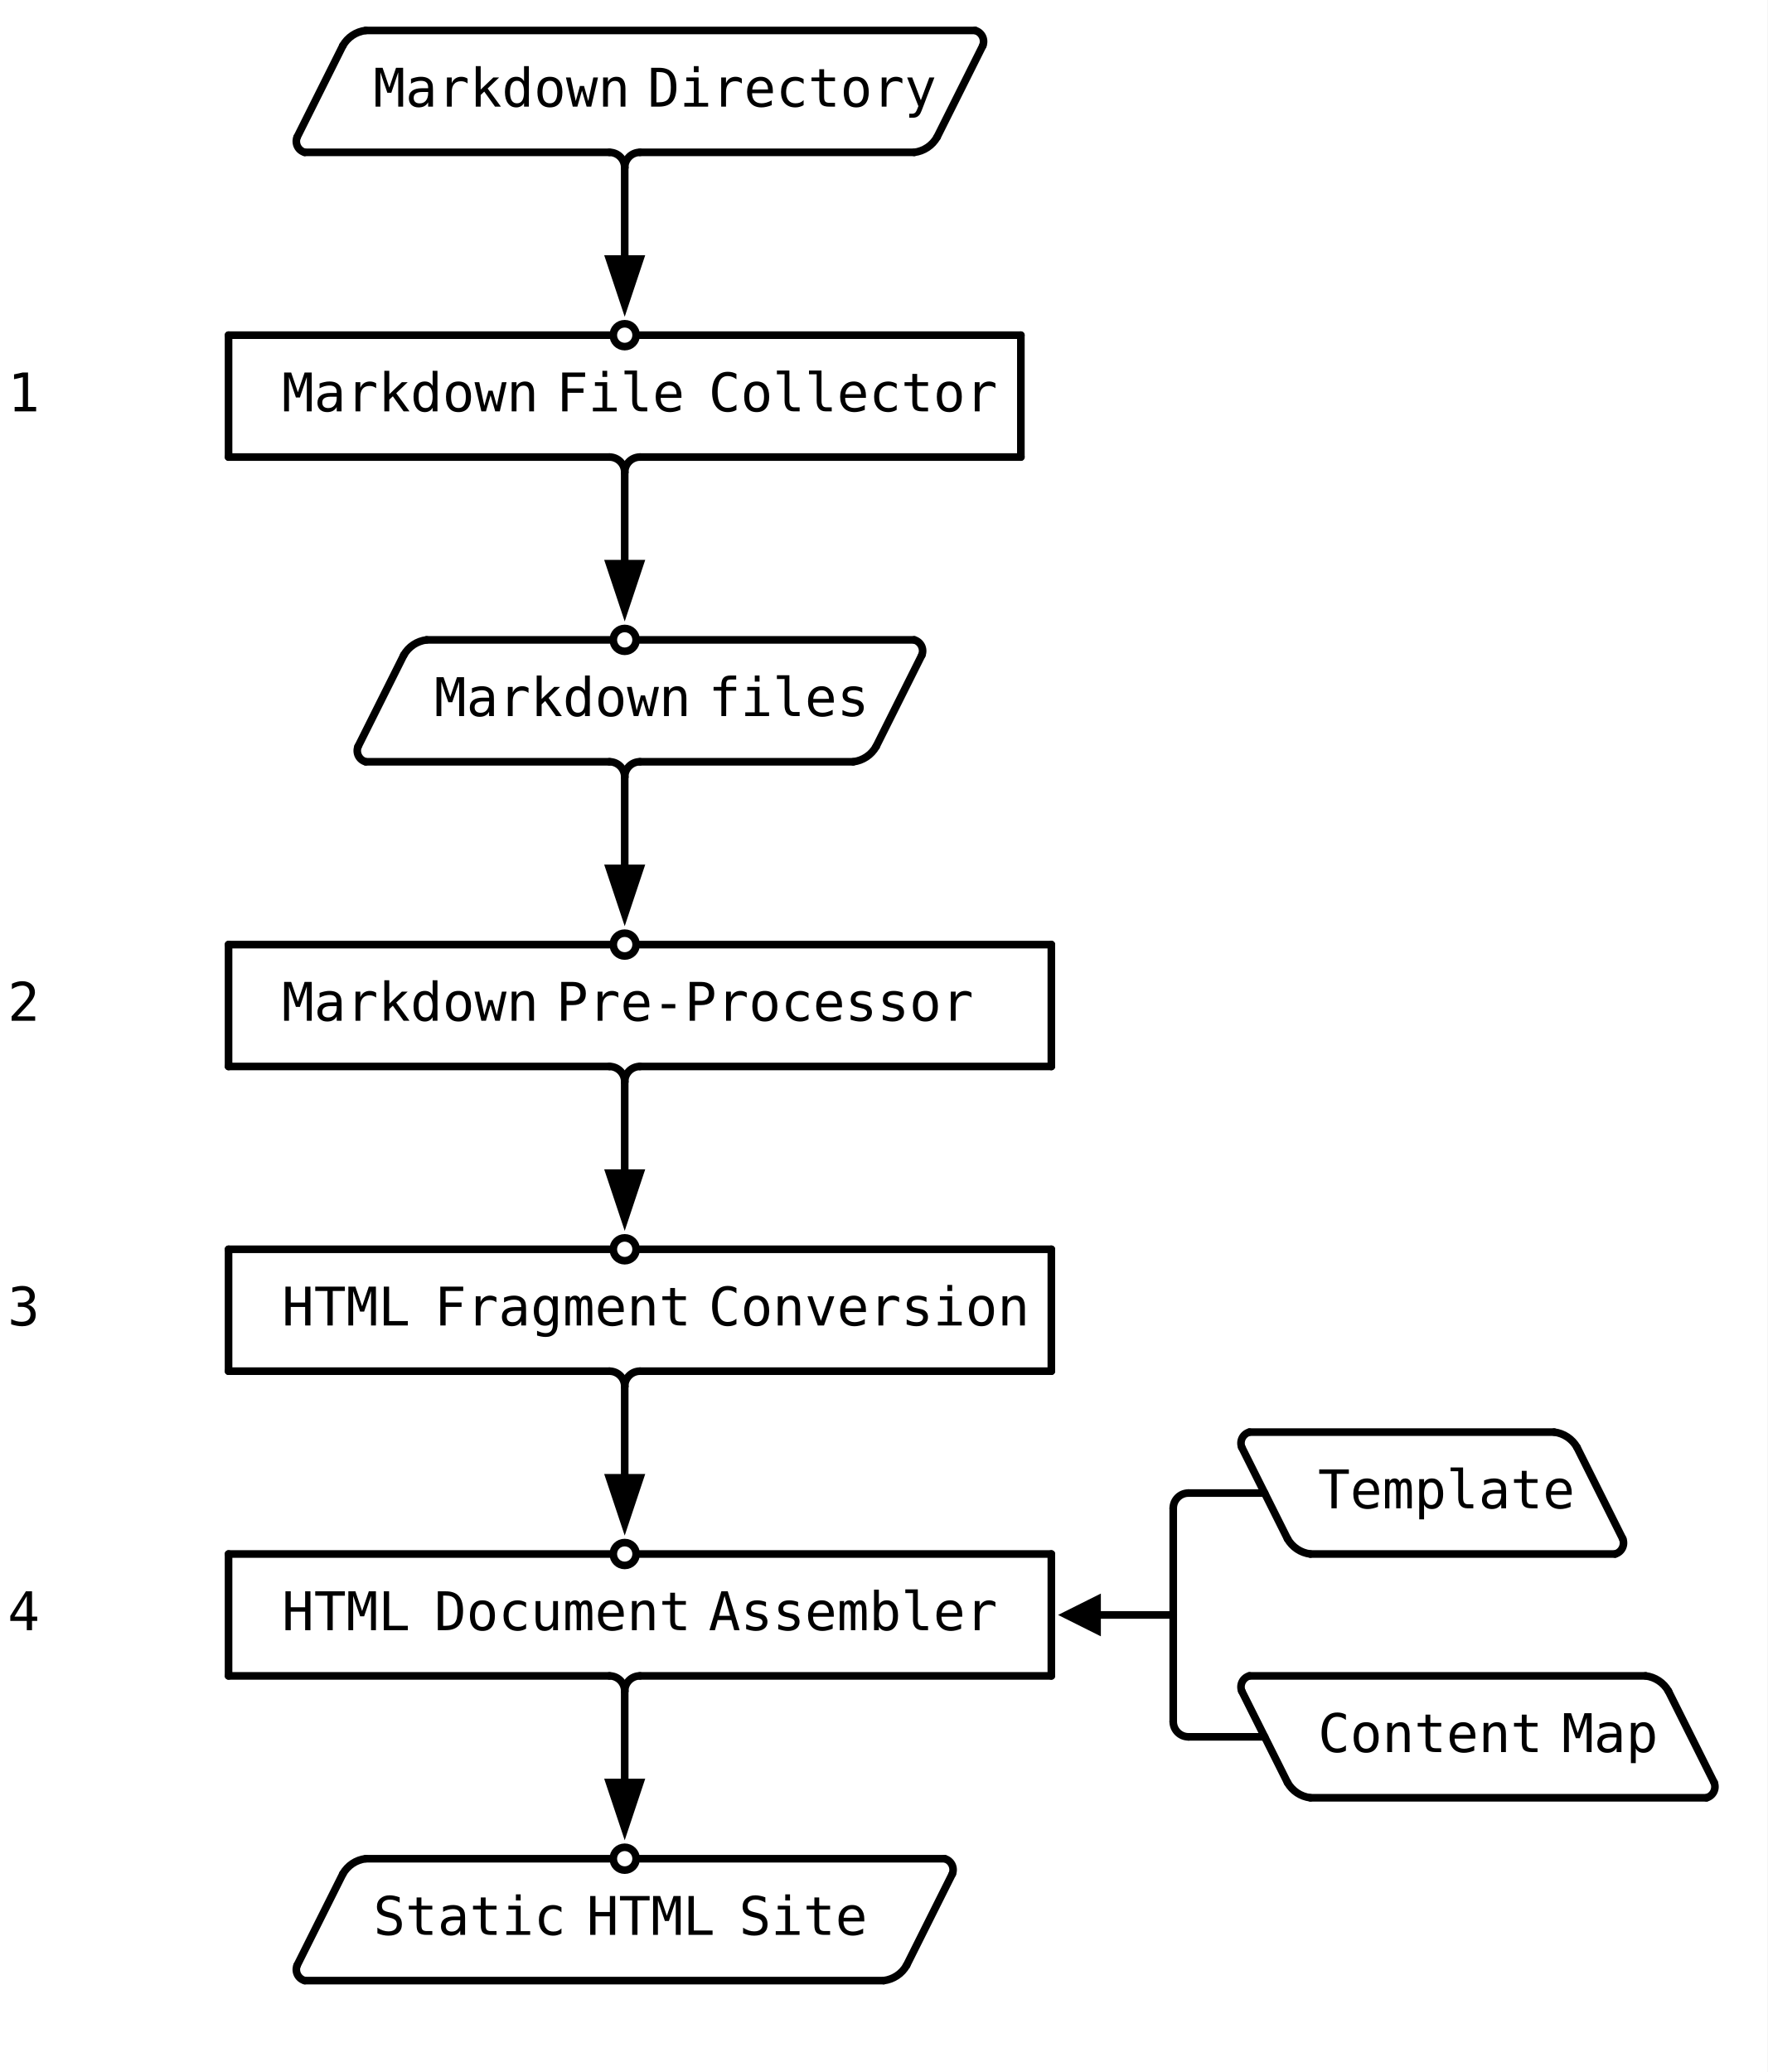
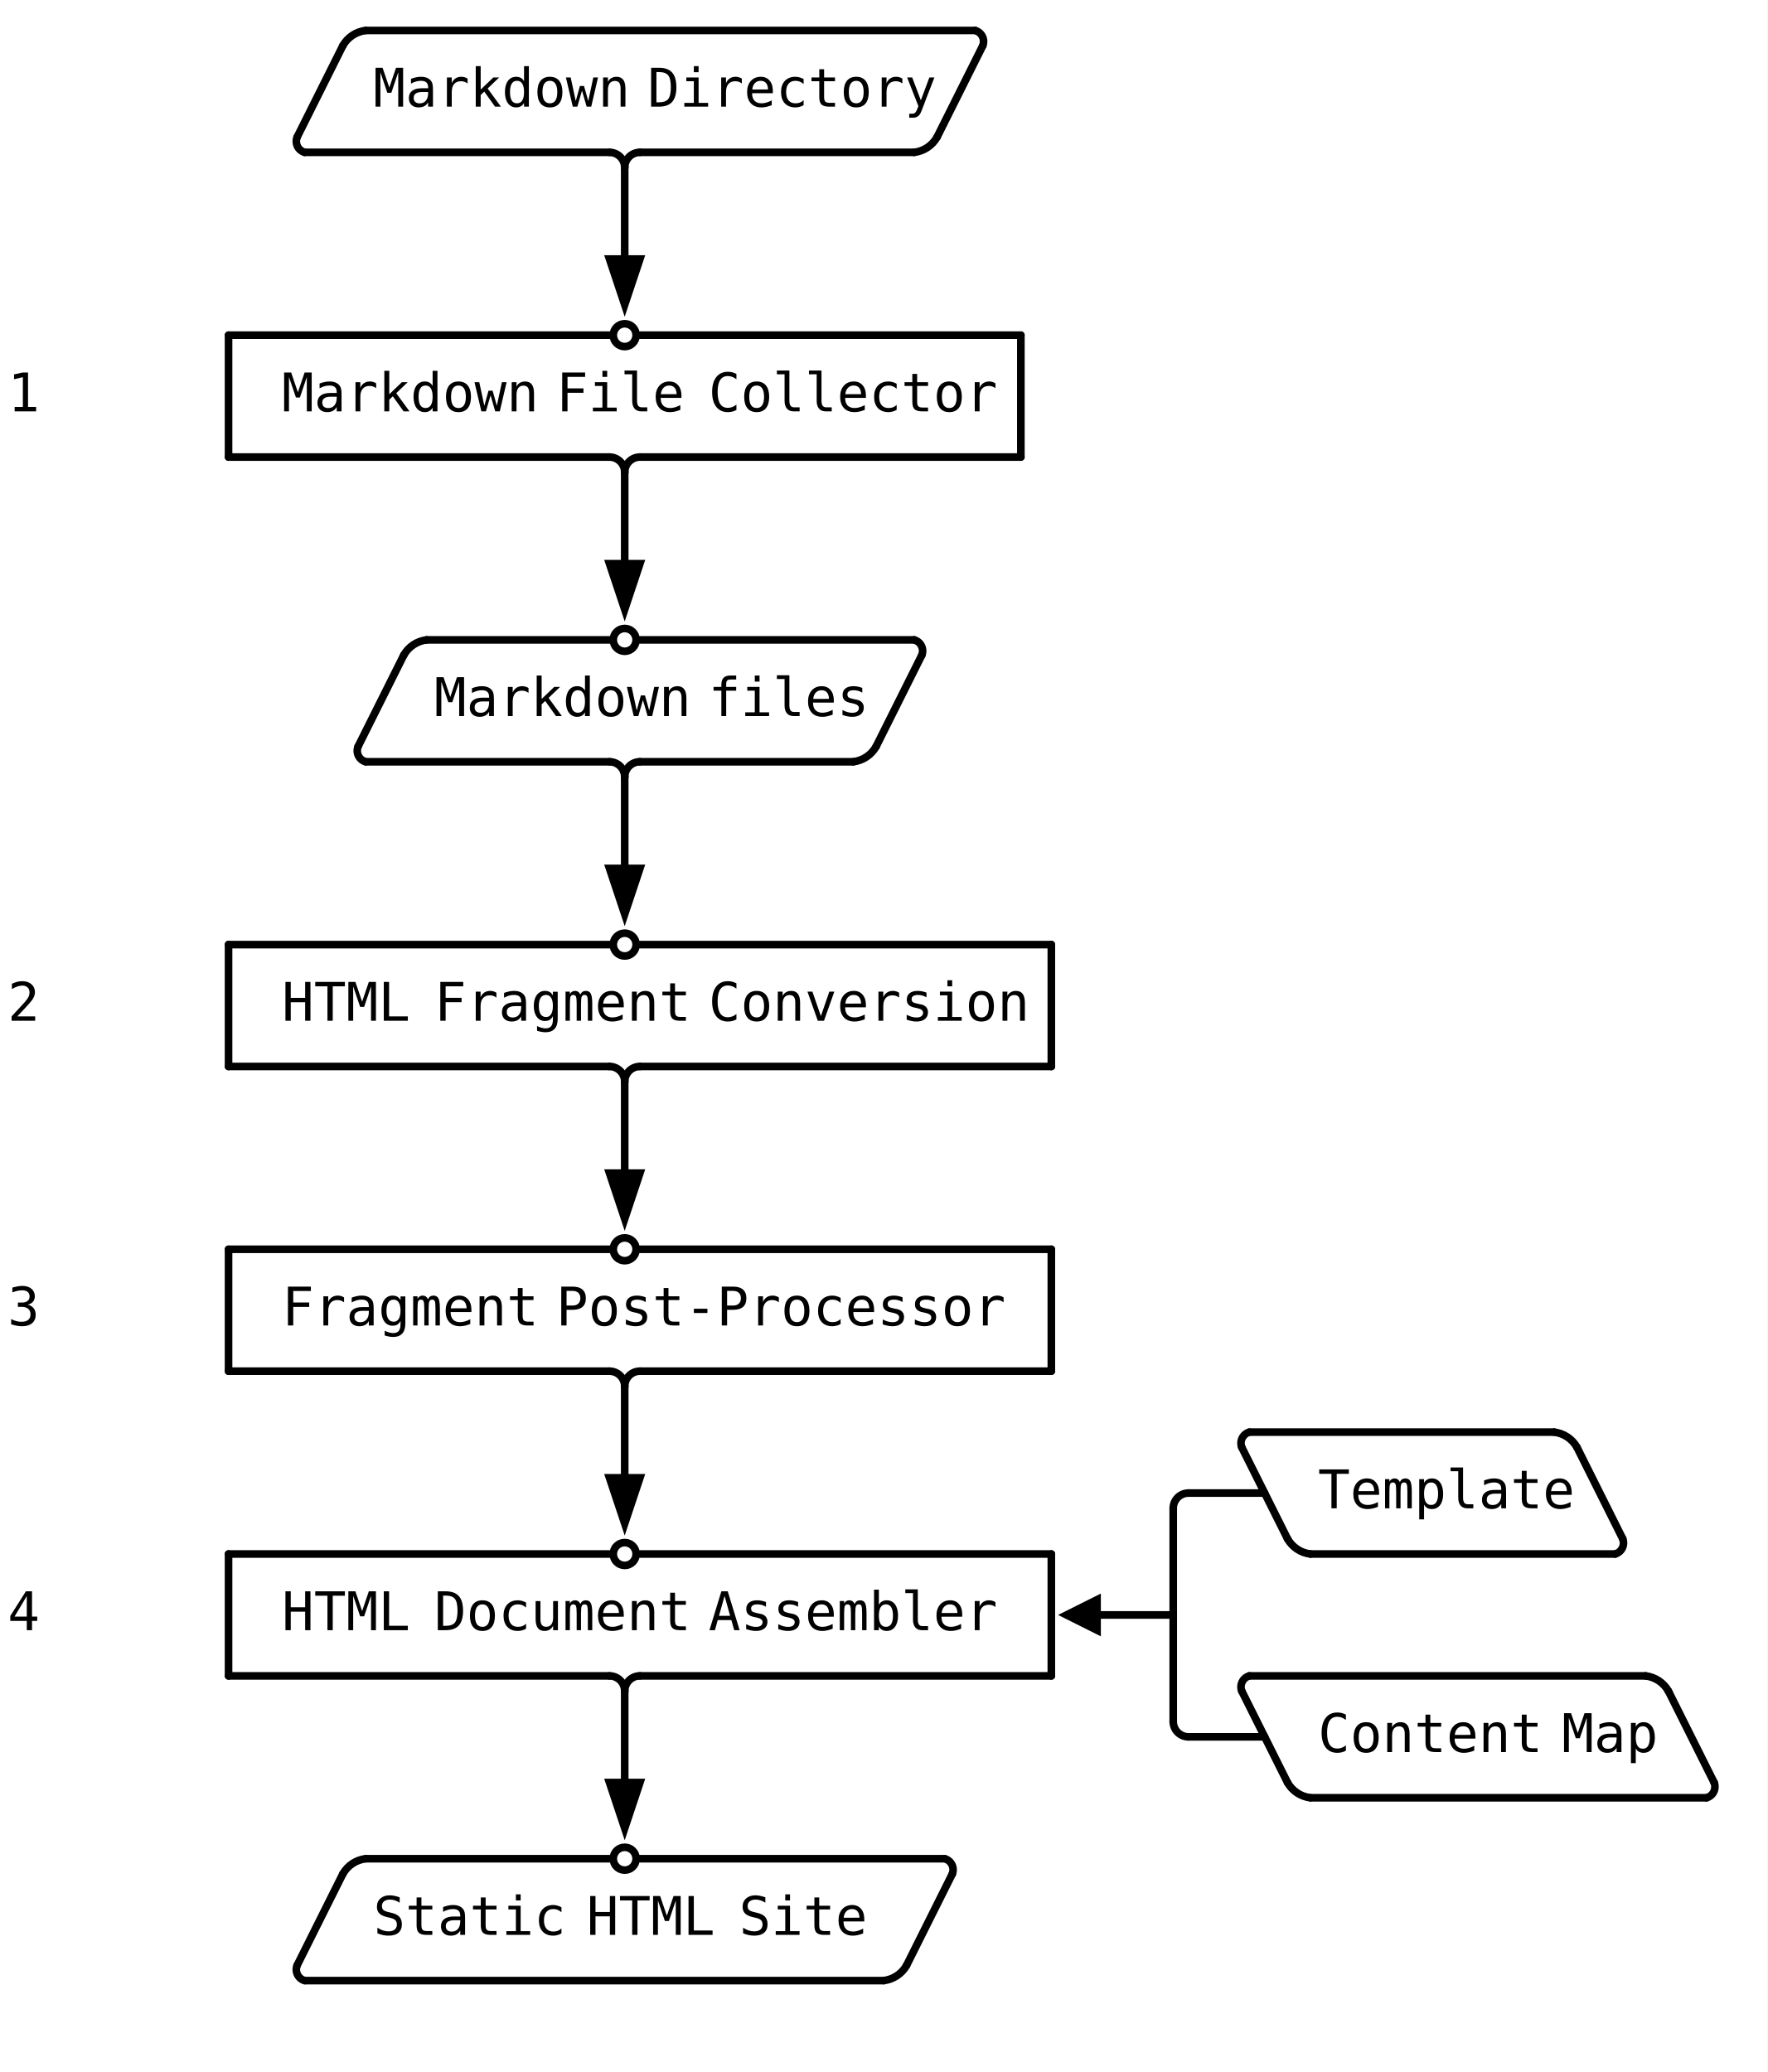
<svg xmlns="http://www.w3.org/2000/svg" width="464" height="544">
  <style>line, path, circle,rect,polygon {
                          stroke: black;
                          stroke-width: 2;
                          stroke-opacity: 1;
                          fill-opacity: 1;
                          stroke-linecap: round;
                          stroke-linejoin: miter;
                        }

                    text {
                        /* This fix the spacing bug in svg text*/
                        white-space: pre;
                        fill: black;
                        }
                        rect.backdrop{
                            stroke: none;
                            fill: white;
                        }
                        .broken{
                            stroke-dasharray: 8;
                        }
                        .filled{
                            fill: black;
                        }
                        .bg_filled{
                            fill: white;
                        }
                        .nofill{
                            fill: white;
                        }

                        text {
                         font-family: Monospace;
                         font-size: 14px;
                        }

                        .end_marked_arrow{
                            marker-end: url(#arrow);
                         }
                        .start_marked_arrow{
                            marker-start: url(#arrow);
                         }

                        .end_marked_diamond{
                            marker-end: url(#diamond);
                         }
                        .start_marked_diamond{
                            marker-start: url(#diamond);
                         }

                        .end_marked_circle{
                            marker-end: url(#circle);
                         }
                        .start_marked_circle{
                            marker-start: url(#circle);
                         }

                        .end_marked_open_circle{
                            marker-end: url(#open_circle);
                         }
                        .start_marked_open_circle{
                            marker-start: url(#open_circle);
                         }

                        .end_marked_big_open_circle{
                            marker-end: url(#big_open_circle);
                         }
                        .start_marked_big_open_circle{
                            marker-start: url(#big_open_circle);
                         }

                         
                        </style>
  <defs>
    <marker id="arrow" viewBox="-2 -2 8 8" refX="4" refY="2" markerWidth="7" markerHeight="7" orient="auto-start-reverse">
      <polygon points="0,0 0,4 4,2 0,0" />
    </marker>
    <marker id="diamond" viewBox="-2 -2 8 8" refX="4" refY="2" markerWidth="7" markerHeight="7" orient="auto-start-reverse">
      <polygon points="0,2 2,0 4,2 2,4 0,2" />
    </marker>
    <marker id="circle" viewBox="0 0 8 8" refX="4" refY="4" markerWidth="7" markerHeight="7" orient="auto-start-reverse">
      <circle cx="4" cy="4" r="2" class="filled" />
    </marker>
    <marker id="open_circle" viewBox="0 0 8 8" refX="4" refY="4" markerWidth="7" markerHeight="7" orient="auto-start-reverse">
      <circle cx="4" cy="4" r="2" class="bg_filled" />
    </marker>
    <marker id="big_open_circle" viewBox="0 0 8 8" refX="4" refY="4" markerWidth="7" markerHeight="7" orient="auto-start-reverse">
      <circle cx="4" cy="4" r="3" class="bg_filled" />
    </marker>
  </defs>
  <rect class="backdrop" x="0" y="0" width="464" height="544" />
  <text x="98" y="28">Markdown</text>
  <text x="170" y="28">Directory</text>
  <circle cx="164" cy="88" r="3" class="nofill" />
  <text x="74" y="108">Markdown</text>
  <text x="146" y="108">File</text>
  <text x="186" y="108">Collector</text>
  <circle cx="164" cy="168" r="3" class="nofill" />
  <text x="114" y="188">Markdown</text>
  <text x="186" y="188">files</text>
  <circle cx="164" cy="248" r="3" class="nofill" />
-   <text x="74" y="268">Markdown</text>
+   <text x="74" y="268">HTML</text>
+   <text x="114" y="268">Fragment</text>
+   <text x="186" y="268">Conversion</text>
  <circle cx="164" cy="328" r="3" class="nofill" />
-   <text x="74" y="348">HTML</text>
-   <text x="114" y="348">Fragment</text>
-   <text x="186" y="348">Conversion</text>
+   <text x="74" y="348">Fragment</text>
  <text x="346" y="396">Template</text>
  <circle cx="164" cy="408" r="3" class="nofill" />
  <text x="74" y="428">HTML</text>
  <text x="114" y="428">Document</text>
  <text x="186" y="428">Assembler</text>
  <text x="346" y="460">Content</text>
  <text x="410" y="460">Map</text>
  <circle cx="164" cy="488" r="3" class="nofill" />
  <text x="98" y="508">Static</text>
  <text x="154" y="508">HTML</text>
  <text x="194" y="508">Site</text>
  <text x="2" y="108">1</text>
  <text x="2" y="268">2</text>
  <text x="2" y="348">3</text>
  <text x="2" y="428">4</text>
-   <text x="146" y="268">Pre-Processor</text>
+   <text x="146" y="348">Post-Processor</text>
  <g>
    <path d="M 96,8 A 8,8 0,0,0 90,12" class="nofill" />
    <line x1="90" y1="12" x2="78" y2="36" class="solid" />
    <line x1="96" y1="8" x2="256" y2="8" class="solid" />
    <path d="M 256,8 A 3,3 0,0,1 258,12" class="nofill" />
    <line x1="258" y1="12" x2="246" y2="36" class="solid" />
    <path d="M 78,36 A 3,3 0,0,0 80,40" class="nofill" />
    <line x1="80" y1="40" x2="160" y2="40" class="solid" />
    <path d="M 160,40 A 4,4 0,0,1 164,44" class="nofill" />
    <path d="M 168,40 A 4,4 0,0,0 164,44" class="nofill" />
    <line x1="164" y1="44" x2="164" y2="68" class="solid" />
    <line x1="168" y1="40" x2="240" y2="40" class="solid" />
    <path d="M 246,36 A 8,8 0,0,1 240,40" class="nofill" />
    <polygon points="160,68 168,68 164,80" class="filled" />
  </g>
  <g>
    <line x1="60" y1="88" x2="160" y2="88" class="solid" />
    <line x1="60" y1="88" x2="60" y2="120" class="solid" />
    <line x1="60" y1="120" x2="160" y2="120" class="solid" />
    <path d="M 160,120 A 4,4 0,0,1 164,124" class="nofill" />
    <path d="M 168,120 A 4,4 0,0,0 164,124" class="nofill" />
    <line x1="164" y1="124" x2="164" y2="148" class="solid" />
    <polygon points="160,148 168,148 164,160" class="filled" />
    <line x1="168" y1="88" x2="268" y2="88" class="solid" />
    <line x1="268" y1="88" x2="268" y2="120" class="solid" />
    <line x1="168" y1="120" x2="268" y2="120" class="solid" />
  </g>
  <g>
    <path d="M 112,168 A 8,8 0,0,0 106,172" class="nofill" />
    <line x1="106" y1="172" x2="94" y2="196" class="solid" />
    <line x1="112" y1="168" x2="160" y2="168" class="solid" />
    <path d="M 94,196 A 3,3 0,0,0 96,200" class="nofill" />
    <line x1="96" y1="200" x2="160" y2="200" class="solid" />
    <path d="M 160,200 A 4,4 0,0,1 164,204" class="nofill" />
    <path d="M 168,200 A 4,4 0,0,0 164,204" class="nofill" />
    <line x1="164" y1="204" x2="164" y2="228" class="solid" />
    <line x1="168" y1="200" x2="224" y2="200" class="solid" />
    <polygon points="160,228 168,228 164,240" class="filled" />
    <line x1="168" y1="168" x2="240" y2="168" class="solid" />
    <path d="M 240,168 A 3,3 0,0,1 242,172" class="nofill" />
    <line x1="242" y1="172" x2="230" y2="196" class="solid" />
    <path d="M 230,196 A 8,8 0,0,1 224,200" class="nofill" />
  </g>
  <g>
    <line x1="60" y1="248" x2="160" y2="248" class="solid" />
    <line x1="60" y1="248" x2="60" y2="280" class="solid" />
    <line x1="60" y1="280" x2="160" y2="280" class="solid" />
    <path d="M 160,280 A 4,4 0,0,1 164,284" class="nofill" />
    <path d="M 168,280 A 4,4 0,0,0 164,284" class="nofill" />
    <line x1="164" y1="284" x2="164" y2="308" class="solid" />
    <polygon points="160,308 168,308 164,320" class="filled" />
    <line x1="168" y1="248" x2="276" y2="248" class="solid" />
    <line x1="276" y1="248" x2="276" y2="280" class="solid" />
    <line x1="168" y1="280" x2="276" y2="280" class="solid" />
  </g>
  <g>
    <line x1="60" y1="328" x2="160" y2="328" class="solid" />
    <line x1="60" y1="328" x2="60" y2="360" class="solid" />
    <line x1="60" y1="360" x2="160" y2="360" class="solid" />
    <path d="M 160,360 A 4,4 0,0,1 164,364" class="nofill" />
    <path d="M 168,360 A 4,4 0,0,0 164,364" class="nofill" />
    <line x1="164" y1="364" x2="164" y2="388" class="solid" />
    <polygon points="160,388 168,388 164,400" class="filled" />
    <line x1="168" y1="328" x2="276" y2="328" class="solid" />
    <line x1="276" y1="328" x2="276" y2="360" class="solid" />
    <line x1="168" y1="360" x2="276" y2="360" class="solid" />
  </g>
  <g>
    <path d="M 328,376 A 3,3 0,0,0 326,380" class="nofill" />
    <line x1="326" y1="380" x2="338" y2="404" class="solid" />
    <line x1="328" y1="376" x2="408" y2="376" class="solid" />
    <path d="M 408,376 A 8,8 0,0,1 414,380" class="nofill" />
    <line x1="414" y1="380" x2="426" y2="404" class="solid" />
    <path d="M 338,404 A 8,8 0,0,0 344,408" class="nofill" />
    <line x1="344" y1="408" x2="424" y2="408" class="solid" />
    <path d="M 426,404 A 3,3 0,0,1 424,408" class="nofill" />
    <path d="M 312,392 A 4,4 0,0,0 308,396" class="nofill" />
    <line x1="308" y1="396" x2="308" y2="452" class="solid" />
    <line x1="312" y1="392" x2="332" y2="392" class="solid" />
    <path d="M 308,452 A 4,4 0,0,0 312,456" class="nofill" />
    <polygon points="288,420 280,424 288,428" class="filled" />
    <line x1="288" y1="424" x2="308" y2="424" class="solid" />
    <path d="M 328,440 A 3,3 0,0,0 326,444" class="nofill" />
    <line x1="326" y1="444" x2="338" y2="468" class="solid" />
    <line x1="328" y1="440" x2="432" y2="440" class="solid" />
    <path d="M 432,440 A 8,8 0,0,1 438,444" class="nofill" />
    <line x1="438" y1="444" x2="450" y2="468" class="solid" />
    <line x1="312" y1="456" x2="332" y2="456" class="solid" />
    <path d="M 338,468 A 8,8 0,0,0 344,472" class="nofill" />
    <line x1="344" y1="472" x2="448" y2="472" class="solid" />
    <path d="M 450,468 A 3,3 0,0,1 448,472" class="nofill" />
  </g>
  <g>
    <line x1="60" y1="408" x2="160" y2="408" class="solid" />
    <line x1="60" y1="408" x2="60" y2="440" class="solid" />
    <line x1="60" y1="440" x2="160" y2="440" class="solid" />
    <path d="M 160,440 A 4,4 0,0,1 164,444" class="nofill" />
    <path d="M 168,440 A 4,4 0,0,0 164,444" class="nofill" />
    <line x1="164" y1="444" x2="164" y2="468" class="solid" />
    <polygon points="160,468 168,468 164,480" class="filled" />
    <line x1="168" y1="408" x2="276" y2="408" class="solid" />
    <line x1="276" y1="408" x2="276" y2="440" class="solid" />
    <line x1="168" y1="440" x2="276" y2="440" class="solid" />
  </g>
  <g>
    <path d="M 96,488 A 8,8 0,0,0 90,492" class="nofill" />
    <line x1="90" y1="492" x2="78" y2="516" class="solid" />
    <line x1="96" y1="488" x2="160" y2="488" class="solid" />
    <path d="M 78,516 A 3,3 0,0,0 80,520" class="nofill" />
    <line x1="80" y1="520" x2="232" y2="520" class="solid" />
    <line x1="168" y1="488" x2="248" y2="488" class="solid" />
    <path d="M 248,488 A 3,3 0,0,1 250,492" class="nofill" />
    <line x1="250" y1="492" x2="238" y2="516" class="solid" />
    <path d="M 238,516 A 8,8 0,0,1 232,520" class="nofill" />
  </g>
</svg>
